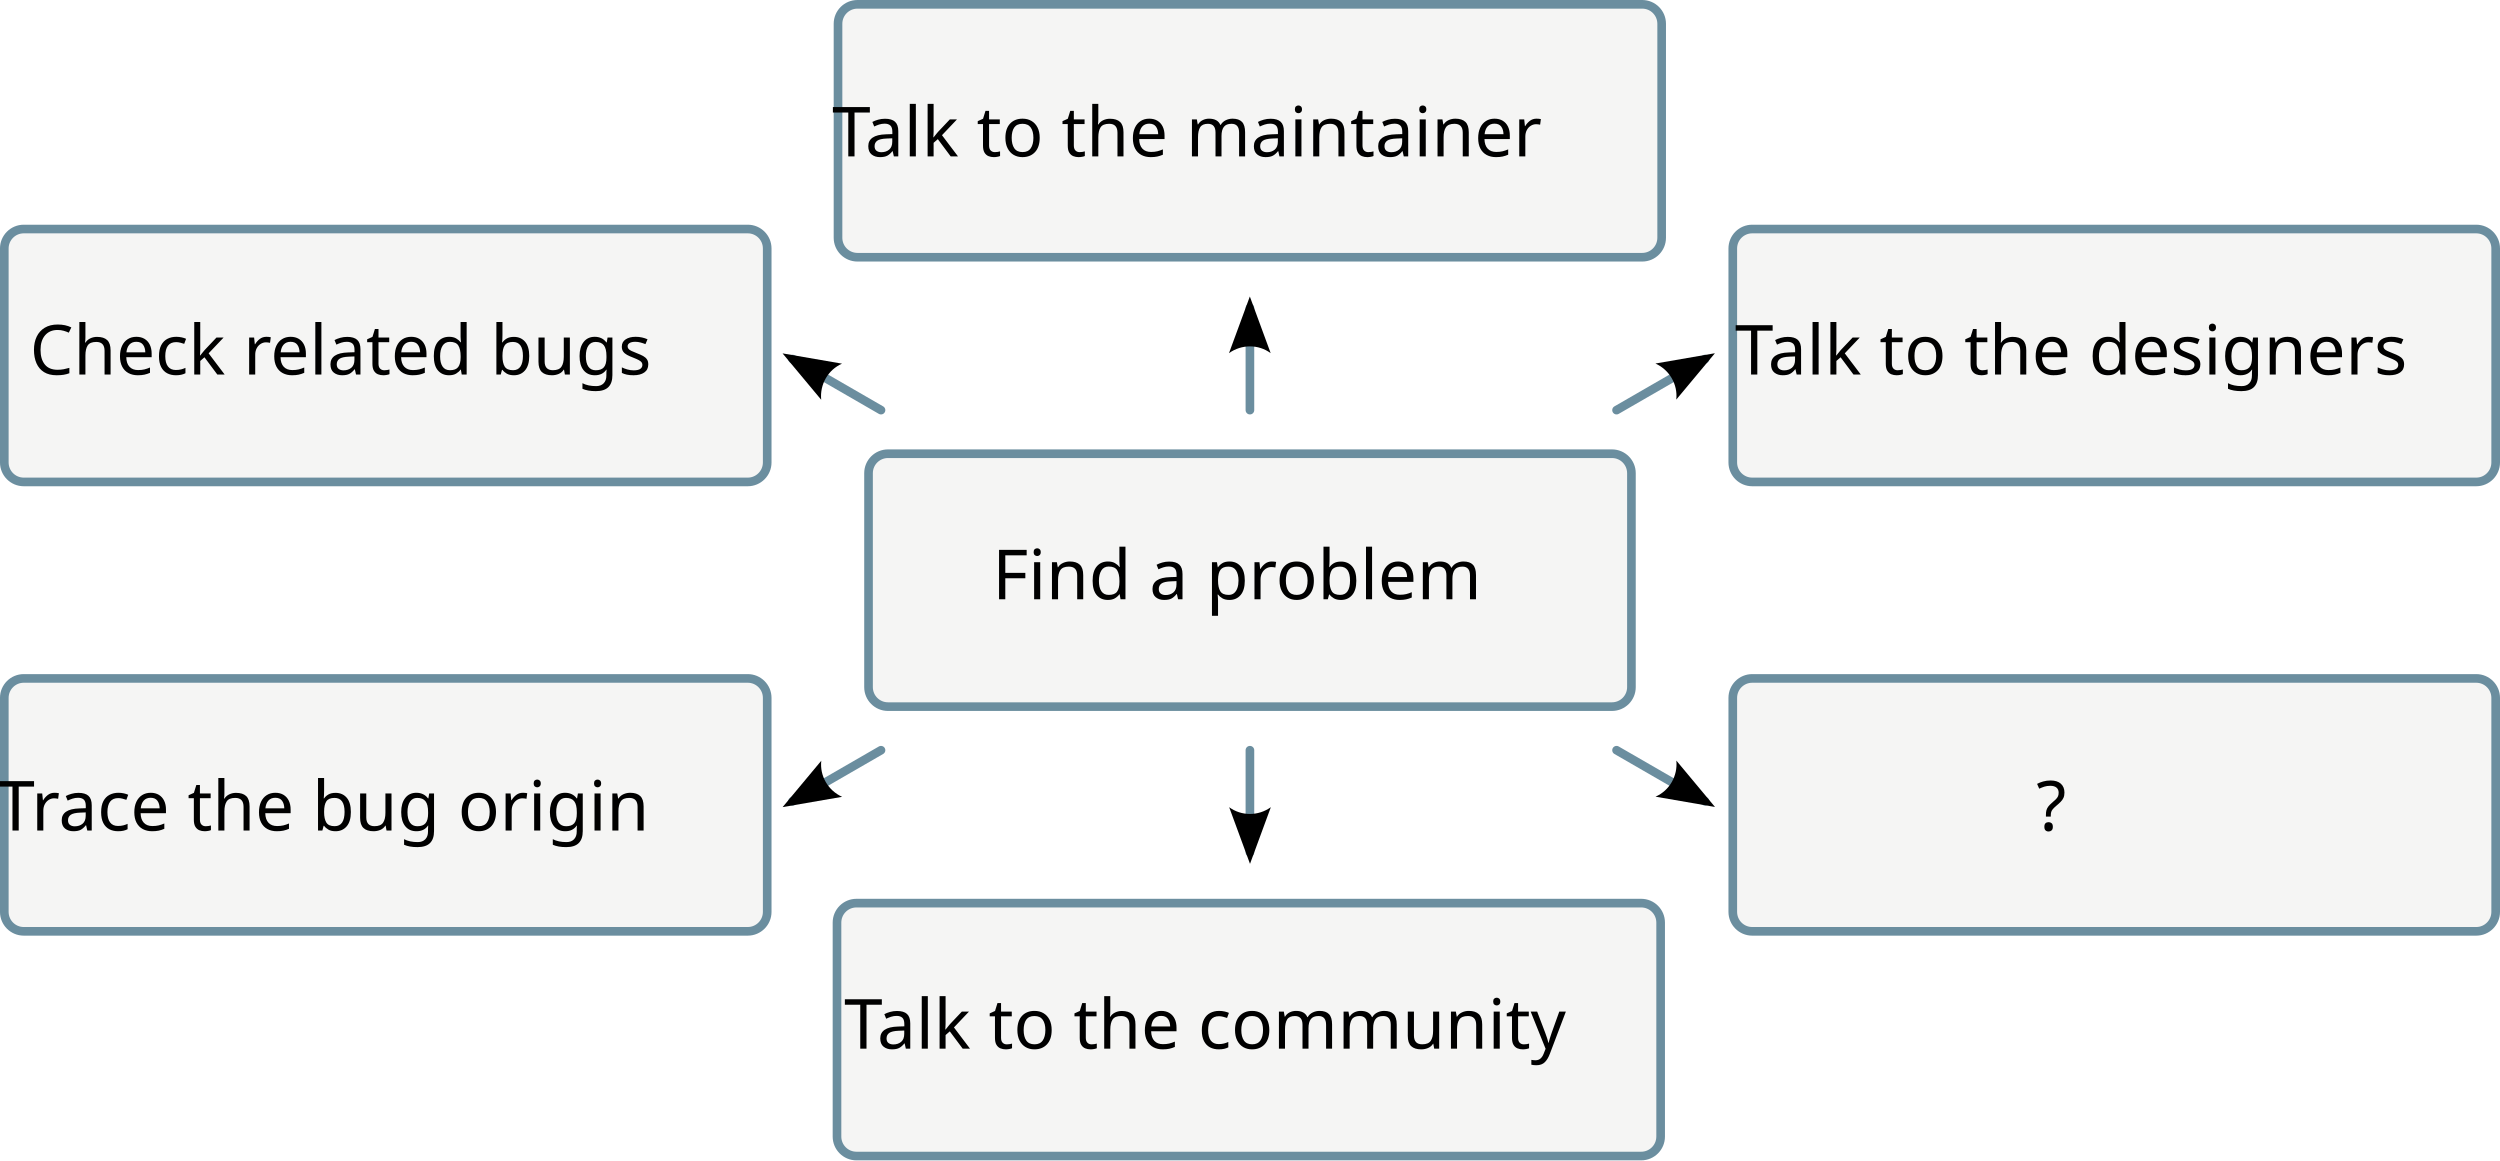
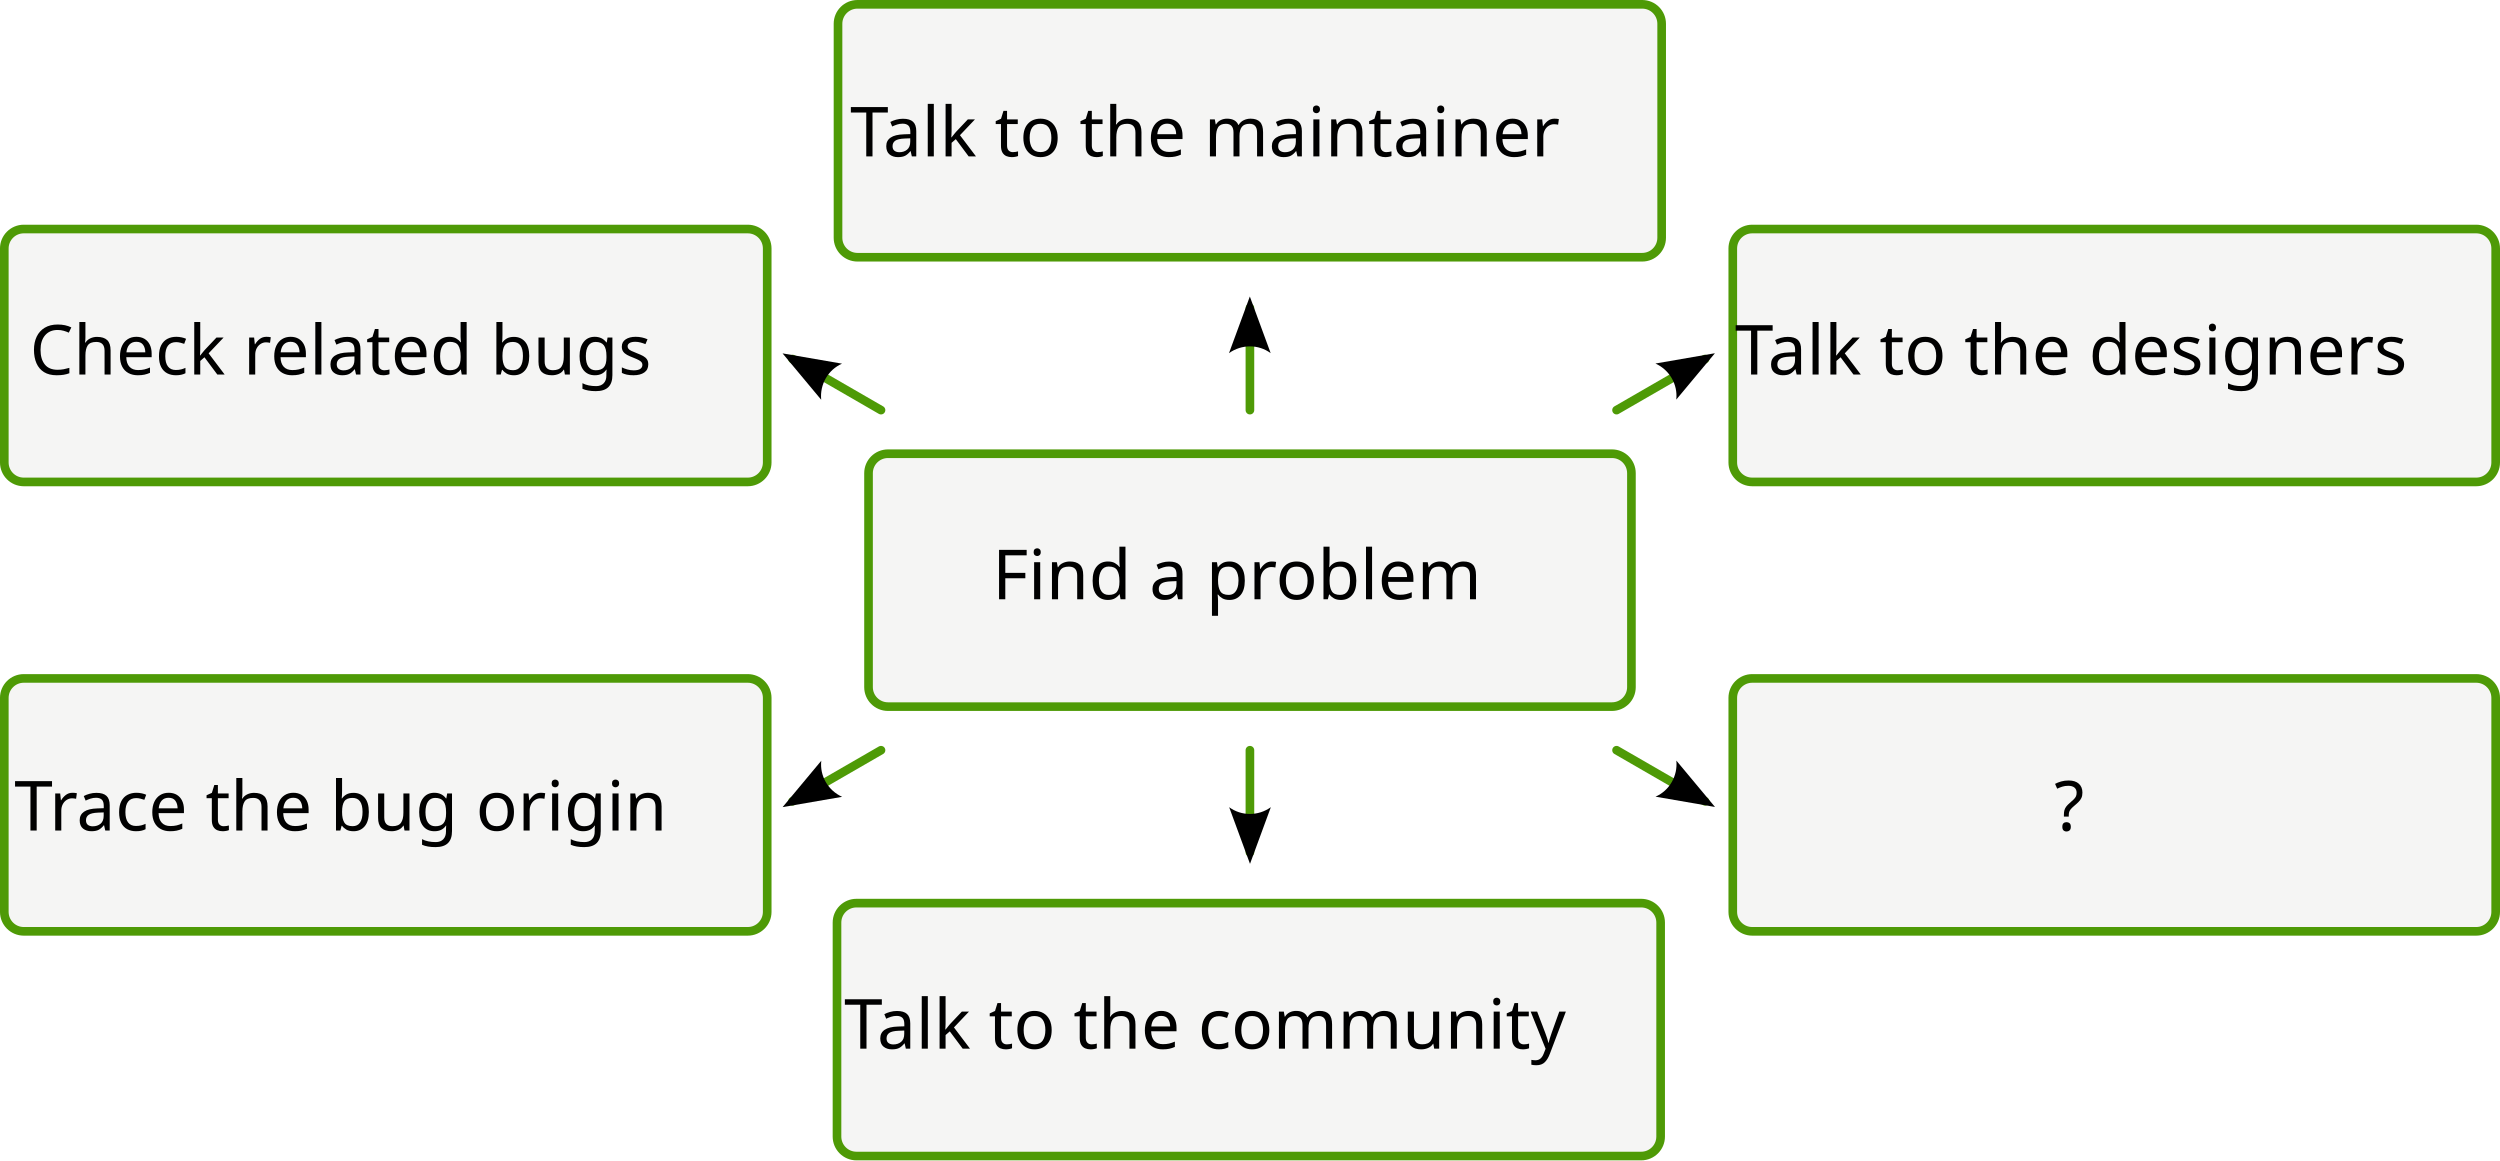
<svg xmlns="http://www.w3.org/2000/svg" width="1446.344" height="671.313" id="svg2" version="1.1">
  <defs id="defs4">
    <marker orient="auto" refY="0" refX="0" id="Arrow2Mend" style="overflow:visible">
      <path id="path4044" style="fill-rule:evenodd;stroke-width:0.625;stroke-linejoin:round" d="M 8.719,4.034 -2.207,0.016 8.719,-4.002 c -1.745,2.372 -1.735,5.617 -6e-7,8.035 z" transform="scale(-0.6,-0.6)" />
    </marker>
    <marker orient="auto" refY="0" refX="0" id="Arrow2Lend" style="overflow:visible">
      <path id="path4038" style="fill-rule:evenodd;stroke-width:0.625;stroke-linejoin:round" d="M 8.719,4.034 -2.207,0.016 8.719,-4.002 c -1.745,2.372 -1.735,5.617 -6e-7,8.035 z" transform="matrix(-1.1,0,0,-1.1,-1.1,0)" />
    </marker>
  </defs>
  <g id="layer1" transform="translate(351.125,-60.53125)" style="display:none">
    <rect style="fill:#f5f5f4;fill-opacity:1;fill-rule:evenodd;stroke:#6b8e9f;stroke-width:5;stroke-linecap:round;stroke-linejoin:round;stroke-miterlimit:4;stroke-opacity:1;stroke-dasharray:none" id="rect2985" width="441.365" height="146.318" x="151.365" y="63.022" rx="11.255" ry="11.255" />
    <text xml:space="preserve" style="font-size:40px;font-style:normal;font-weight:normal;line-height:125%;letter-spacing:0px;word-spacing:0px;fill:#000000;fill-opacity:1;stroke:none;font-family:Sans" x="223.004" y="147.216" id="text2987">
      <tspan x="223.004" y="147.216" id="tspan2991">Find a problem</tspan>
    </text>
    <g id="g3817">
      <rect style="fill:#f5f5f4;fill-opacity:1;fill-rule:evenodd;stroke:#6b8e9f;stroke-width:5;stroke-linecap:round;stroke-linejoin:round;stroke-miterlimit:4;stroke-opacity:1;stroke-dasharray:none" id="rect3763" width="441.365" height="146.318" x="151.365" y="323.022" rx="11.255" ry="11.255" />
      <text xml:space="preserve" style="font-size:40px;font-style:normal;font-weight:normal;line-height:125%;letter-spacing:0px;word-spacing:0px;fill:#000000;fill-opacity:1;stroke:none;font-family:Sans" x="219.948" y="407.216" id="text3765">
        <tspan x="219.948" y="407.216" id="tspan3767">Submit a patch</tspan>
      </text>
    </g>
    <g id="g3807">
      <rect ry="11.255" rx="11.255" y="583.022" x="151.365" height="146.318" width="441.365" id="rect3769" style="fill:#f5f5f4;fill-opacity:1;fill-rule:evenodd;stroke:#6b8e9f;stroke-width:5;stroke-linecap:round;stroke-linejoin:round;stroke-miterlimit:4;stroke-opacity:1;stroke-dasharray:none" />
      <text id="text3771" y="667.216" x="276.686" style="font-size:40px;font-style:normal;font-weight:normal;line-height:125%;letter-spacing:0px;word-spacing:0px;fill:#000000;fill-opacity:1;stroke:none;font-family:Sans" xml:space="preserve">
        <tspan id="tspan3773" y="667.216" x="276.686">Follow up</tspan>
      </text>
    </g>
    <path style="fill:#6b8e9f;fill-opacity:1;stroke:#6b8e9f;stroke-width:5;stroke-linecap:round;stroke-linejoin:round;stroke-miterlimit:4;stroke-opacity:1;stroke-dasharray:none;marker-end:url(#Arrow2Mend)" d="m 371.999,234.56 0,59.121" id="path3831" />
    <path id="path4646" d="m 371.999,494.56 0,59.121" style="fill:#6b8e9f;fill-opacity:1;stroke:#6b8e9f;stroke-width:5;stroke-linecap:round;stroke-linejoin:round;stroke-miterlimit:4;stroke-opacity:1;stroke-dasharray:none;marker-end:url(#Arrow2Mend)" />
    <path style="fill:#6b8e9f;fill-opacity:1;stroke:#6b8e9f;stroke-width:5;stroke-linecap:round;stroke-linejoin:round;stroke-miterlimit:4;stroke-opacity:1;stroke-dasharray:none;marker-end:url(#Arrow2Mend)" d="m 371.999,754.56 0,59.121" id="path4648" />
    <g transform="translate(-1.2109375e-6,0.0545626)" id="g3822-0">
      <rect style="fill:#f5f5f4;fill-opacity:1;fill-rule:evenodd;stroke:#6b8e9f;stroke-width:5;stroke-linecap:round;stroke-linejoin:round;stroke-miterlimit:4;stroke-opacity:1;stroke-dasharray:none" id="rect3775-9" width="441.365" height="146.318" x="151.365" y="843.022" rx="11.255" ry="11.255" />
      <text xml:space="preserve" style="font-size:40px;font-style:normal;font-weight:normal;line-height:125%;letter-spacing:0px;word-spacing:0px;fill:#000000;fill-opacity:1;stroke:none;font-family:Sans" x="218.385" y="927.216" id="text3777-2">
        <tspan x="218.385" y="927.216" id="tspan3779">Patch accepted</tspan>
      </text>
    </g>
  </g>
  <g transform="translate(351.125,-60.53125)" id="g3044" style="display:inline">
-     <rect style="fill:#f5f5f4;fill-opacity:1;fill-rule:evenodd;stroke:#6b8e9f;stroke-width:5;stroke-linecap:round;stroke-linejoin:round;stroke-miterlimit:4;stroke-opacity:1;stroke-dasharray:none" id="rect3135" width="476.511" height="146.318" x="133.108" y="583.022" rx="11.255" ry="11.255" />
-     <rect style="fill:#f5f5f4;fill-opacity:1;fill-rule:evenodd;stroke:#6b8e9f;stroke-width:5;stroke-linecap:round;stroke-linejoin:round;stroke-miterlimit:4;stroke-opacity:1;stroke-dasharray:none" id="rect3054" width="441.365" height="146.318" x="151.352" y="323.022" rx="11.255" ry="11.255" />
+     <rect style="fill:#f5f5f4;fill-opacity:1;fill-rule:evenodd;stroke:#4e9a06;stroke-width:5;stroke-linecap:round;stroke-linejoin:round;stroke-miterlimit:4;stroke-opacity:1;stroke-dasharray:none" id="rect3135" width="476.511" height="146.318" x="133.108" y="583.022" rx="11.255" ry="11.255" />
+     <rect style="fill:#f5f5f4;fill-opacity:1;fill-rule:evenodd;stroke:#4e9a06;stroke-width:5;stroke-linecap:round;stroke-linejoin:round;stroke-miterlimit:4;stroke-opacity:1;stroke-dasharray:none" id="rect3054" width="441.365" height="146.318" x="151.352" y="323.022" rx="11.255" ry="11.255" />
    <text id="text3048" y="407.216" x="222.991" style="font-size:40px;font-style:normal;font-weight:normal;line-height:125%;letter-spacing:0px;word-spacing:0px;fill:#000000;fill-opacity:1;stroke:none;font-family:Sans" xml:space="preserve">
      <tspan id="tspan3050" y="407.216" x="222.991">Find a problem</tspan>
    </text>
-     <path id="path3068" d="m 371.999,297.803 0,-59.121" style="fill:#6b8e9f;fill-opacity:1;stroke:#6b8e9f;stroke-width:5;stroke-linecap:round;stroke-linejoin:round;stroke-miterlimit:4;stroke-opacity:1;stroke-dasharray:none;marker-end:url(#Arrow2Mend)" />
-     <path style="fill:#6b8e9f;fill-opacity:1;stroke:#6b8e9f;stroke-width:5;stroke-linecap:round;stroke-linejoin:round;stroke-miterlimit:4;stroke-opacity:1;stroke-dasharray:none;marker-end:url(#Arrow2Mend)" d="m 371.999,494.56 0,59.121" id="path3070" />
+     <path id="path3068" d="m 371.999,297.803 0,-59.121" style="fill:#4e9a06;fill-opacity:1;stroke:#4e9a06;stroke-width:5;stroke-linecap:round;stroke-linejoin:round;stroke-miterlimit:4;stroke-opacity:1;stroke-dasharray:none;marker-end:url(#Arrow2Mend)" />
+     <path style="fill:#4e9a06;fill-opacity:1;stroke:#4e9a06;stroke-width:5;stroke-linecap:round;stroke-linejoin:round;stroke-miterlimit:4;stroke-opacity:1;stroke-dasharray:none;marker-end:url(#Arrow2Mend)" d="m 371.999,494.56 0,59.121" id="path3070" />
    <text xml:space="preserve" style="font-size:40px;font-style:normal;font-weight:normal;line-height:125%;letter-spacing:0px;word-spacing:0px;fill:#000000;fill-opacity:1;stroke:none;font-family:Sans" x="372.018" y="667.216" id="text3078">
      <tspan x="372.018" y="667.216" id="tspan3080" style="text-align:center;text-anchor:middle">Talk to the community</tspan>
    </text>
-     <g id="g3142" transform="translate(-500,390.0023)">
-       <rect style="fill:#f5f5f4;fill-opacity:1;fill-rule:evenodd;stroke:#6b8e9f;stroke-width:5;stroke-linecap:round;stroke-linejoin:round;stroke-miterlimit:4;stroke-opacity:1;stroke-dasharray:none" id="rect3046" width="441.365" height="146.318" x="151.365" y="63.022" rx="11.255" ry="11.255" />
-       <text id="text3056" y="151.025" x="372.018" style="font-size:40px;font-style:normal;font-weight:normal;line-height:125%;letter-spacing:0px;word-spacing:0px;fill:#000000;fill-opacity:1;stroke:none;font-family:Sans" xml:space="preserve">
-         <tspan id="tspan3058" y="151.025" x="372.018" style="text-align:center;text-anchor:middle">Trace the bug origin</tspan>
-       </text>
-     </g>
-     <rect ry="11.255" rx="11.255" y="193.029" x="-348.635" height="146.318" width="441.365" id="rect3067" style="fill:#f5f5f4;fill-opacity:1;fill-rule:evenodd;stroke:#6b8e9f;stroke-width:5;stroke-linecap:round;stroke-linejoin:round;stroke-miterlimit:4;stroke-opacity:1;stroke-dasharray:none" />
+     <rect ry="11.255" rx="11.255" y="453.025" x="-348.635" height="146.318" width="441.365" id="rect3046" style="fill:#f5f5f4;fill-opacity:1;fill-rule:evenodd;stroke:#4e9a06;stroke-width:5;stroke-linecap:round;stroke-linejoin:round;stroke-miterlimit:4;stroke-opacity:1;stroke-dasharray:none" />
+     <text xml:space="preserve" style="font-size:40px;font-style:normal;font-weight:normal;line-height:125%;letter-spacing:0px;word-spacing:0px;fill:#000000;fill-opacity:1;stroke:none;font-family:Sans" x="-127.982" y="541.027" id="text3056">
+       <tspan style="text-align:center;text-anchor:middle" x="-127.982" y="541.027" id="tspan3058">Trace the bug origin</tspan>
+     </text>
+     <rect ry="11.255" rx="11.255" y="193.029" x="-348.635" height="146.318" width="441.365" id="rect3067" style="fill:#f5f5f4;fill-opacity:1;fill-rule:evenodd;stroke:#4e9a06;stroke-width:5;stroke-linecap:round;stroke-linejoin:round;stroke-miterlimit:4;stroke-opacity:1;stroke-dasharray:none" />
    <text id="text3069" y="277.223" x="-128.089" style="font-size:40px;font-style:normal;font-weight:normal;line-height:125%;letter-spacing:0px;word-spacing:0px;fill:#000000;fill-opacity:1;stroke:none;font-family:Sans" xml:space="preserve">
      <tspan style="text-align:center;text-anchor:middle" id="tspan3071" y="277.223" x="-128.089">Check related bugs</tspan>
    </text>
-     <g id="g3137" transform="translate(482.3309,-389.9933)">
-       <rect style="fill:#f5f5f4;fill-opacity:1;fill-rule:evenodd;stroke:#6b8e9f;stroke-width:5;stroke-linecap:round;stroke-linejoin:round;stroke-miterlimit:4;stroke-opacity:1;stroke-dasharray:none" id="rect3083" width="476.511" height="146.318" x="-348.635" y="453.025" rx="11.255" ry="11.255" />
-       <text id="text3095" y="541.027" x="-110.302" style="font-size:40px;font-style:normal;font-weight:normal;line-height:125%;letter-spacing:0px;word-spacing:0px;fill:#000000;fill-opacity:1;stroke:none;font-family:Sans" xml:space="preserve">
-         <tspan style="text-align:center;text-anchor:middle" id="tspan3097" y="541.027" x="-110.302">Talk to the maintainer</tspan>
-       </text>
-     </g>
-     <rect style="fill:#f5f5f4;fill-opacity:1;fill-rule:evenodd;stroke:#6b8e9f;stroke-width:5;stroke-linecap:round;stroke-linejoin:round;stroke-miterlimit:4;stroke-opacity:1;stroke-dasharray:none" id="rect3099" width="441.365" height="146.318" x="651.354" y="193.029" rx="11.255" ry="11.255" />
+     <rect ry="11.255" rx="11.255" y="63.031" x="133.696" height="146.318" width="476.511" id="rect3083" style="fill:#f5f5f4;fill-opacity:1;fill-rule:evenodd;stroke:#4e9a06;stroke-width:5;stroke-linecap:round;stroke-linejoin:round;stroke-miterlimit:4;stroke-opacity:1;stroke-dasharray:none" />
+     <text xml:space="preserve" style="font-size:40px;font-style:normal;font-weight:normal;line-height:125%;letter-spacing:0px;word-spacing:0px;fill:#000000;fill-opacity:1;stroke:none;font-family:Sans" x="372.029" y="151.034" id="text3095">
+       <tspan x="372.029" y="151.034" id="tspan3097" style="text-align:center;text-anchor:middle">Talk to the maintainer</tspan>
+     </text>
+     <rect style="fill:#f5f5f4;fill-opacity:1;fill-rule:evenodd;stroke:#4e9a06;stroke-width:5;stroke-linecap:round;stroke-linejoin:round;stroke-miterlimit:4;stroke-opacity:1;stroke-dasharray:none" id="rect3099" width="441.365" height="146.318" x="651.354" y="193.029" rx="11.255" ry="11.255" />
    <text xml:space="preserve" style="font-size:40px;font-style:normal;font-weight:normal;line-height:125%;letter-spacing:0px;word-spacing:0px;fill:#000000;fill-opacity:1;stroke:none;font-family:Sans" x="873.081" y="277.223" id="text3101">
      <tspan x="873.081" y="277.223" id="tspan3103" style="text-align:center;text-anchor:middle">Talk to the designers</tspan>
    </text>
-     <g id="g3130" transform="translate(999.989,0)">
-       <rect ry="11.255" rx="11.255" y="453.025" x="-348.635" height="146.318" width="441.365" id="rect3105" style="fill:#f5f5f4;fill-opacity:1;fill-rule:evenodd;stroke:#6b8e9f;stroke-width:5;stroke-linecap:round;stroke-linejoin:round;stroke-miterlimit:4;stroke-opacity:1;stroke-dasharray:none" />
-       <text xml:space="preserve" style="font-size:40px;font-style:normal;font-weight:normal;line-height:125%;letter-spacing:0px;word-spacing:0px;fill:#000000;fill-opacity:1;stroke:none;font-family:Sans" x="-127.982" y="541.027" id="text3107">
-         <tspan x="-127.982" y="541.027" id="tspan3109" style="text-align:center;text-anchor:middle">?</tspan>
-       </text>
-     </g>
-     <path style="fill:#6b8e9f;fill-opacity:1;stroke:#6b8e9f;stroke-width:5;stroke-linecap:round;stroke-linejoin:round;stroke-miterlimit:4;stroke-opacity:1;stroke-dasharray:none;marker-end:url(#Arrow2Mend)" d="M 158.568,297.803 107.367,268.242" id="path3150" />
-     <path id="path3152" d="m 584.109,297.803 51.201,-29.561" style="fill:#6b8e9f;fill-opacity:1;stroke:#6b8e9f;stroke-width:5;stroke-linecap:round;stroke-linejoin:round;stroke-miterlimit:4;stroke-opacity:1;stroke-dasharray:none;marker-end:url(#Arrow2Mend)" />
-     <path id="path3154" d="m 158.568,494.56 -51.201,29.561" style="fill:#6b8e9f;fill-opacity:1;stroke:#6b8e9f;stroke-width:5;stroke-linecap:round;stroke-linejoin:round;stroke-miterlimit:4;stroke-opacity:1;stroke-dasharray:none;marker-end:url(#Arrow2Mend)" />
-     <path style="fill:#6b8e9f;fill-opacity:1;stroke:#6b8e9f;stroke-width:5;stroke-linecap:round;stroke-linejoin:round;stroke-miterlimit:4;stroke-opacity:1;stroke-dasharray:none;marker-end:url(#Arrow2Mend)" d="m 584.109,494.56 51.201,29.561" id="path3156" />
+     <rect style="fill:#f5f5f4;fill-opacity:1;fill-rule:evenodd;stroke:#4e9a06;stroke-width:5;stroke-linecap:round;stroke-linejoin:round;stroke-miterlimit:4;stroke-opacity:1;stroke-dasharray:none" id="rect3105" width="441.365" height="146.318" x="651.354" y="453.025" rx="11.255" ry="11.255" />
+     <text id="text3107" y="541.027" x="872.007" style="font-size:40px;font-style:normal;font-weight:normal;line-height:125%;letter-spacing:0px;word-spacing:0px;fill:#000000;fill-opacity:1;stroke:none;font-family:Sans" xml:space="preserve">
+       <tspan style="text-align:center;text-anchor:middle" id="tspan3109" y="541.027" x="872.007">?</tspan>
+     </text>
+     <path style="fill:#4e9a06;fill-opacity:1;stroke:#4e9a06;stroke-width:5;stroke-linecap:round;stroke-linejoin:round;stroke-miterlimit:4;stroke-opacity:1;stroke-dasharray:none;marker-end:url(#Arrow2Mend)" d="M 158.568,297.803 107.367,268.242" id="path3150" />
+     <path id="path3152" d="m 584.109,297.803 51.201,-29.561" style="fill:#4e9a06;fill-opacity:1;stroke:#4e9a06;stroke-width:5;stroke-linecap:round;stroke-linejoin:round;stroke-miterlimit:4;stroke-opacity:1;stroke-dasharray:none;marker-end:url(#Arrow2Mend)" />
+     <path id="path3154" d="m 158.568,494.56 -51.201,29.561" style="fill:#4e9a06;fill-opacity:1;stroke:#4e9a06;stroke-width:5;stroke-linecap:round;stroke-linejoin:round;stroke-miterlimit:4;stroke-opacity:1;stroke-dasharray:none;marker-end:url(#Arrow2Mend)" />
+     <path style="fill:#4e9a06;fill-opacity:1;stroke:#4e9a06;stroke-width:5;stroke-linecap:round;stroke-linejoin:round;stroke-miterlimit:4;stroke-opacity:1;stroke-dasharray:none;marker-end:url(#Arrow2Mend)" d="m 584.109,494.56 51.201,29.561" id="path3156" />
  </g>
</svg>
